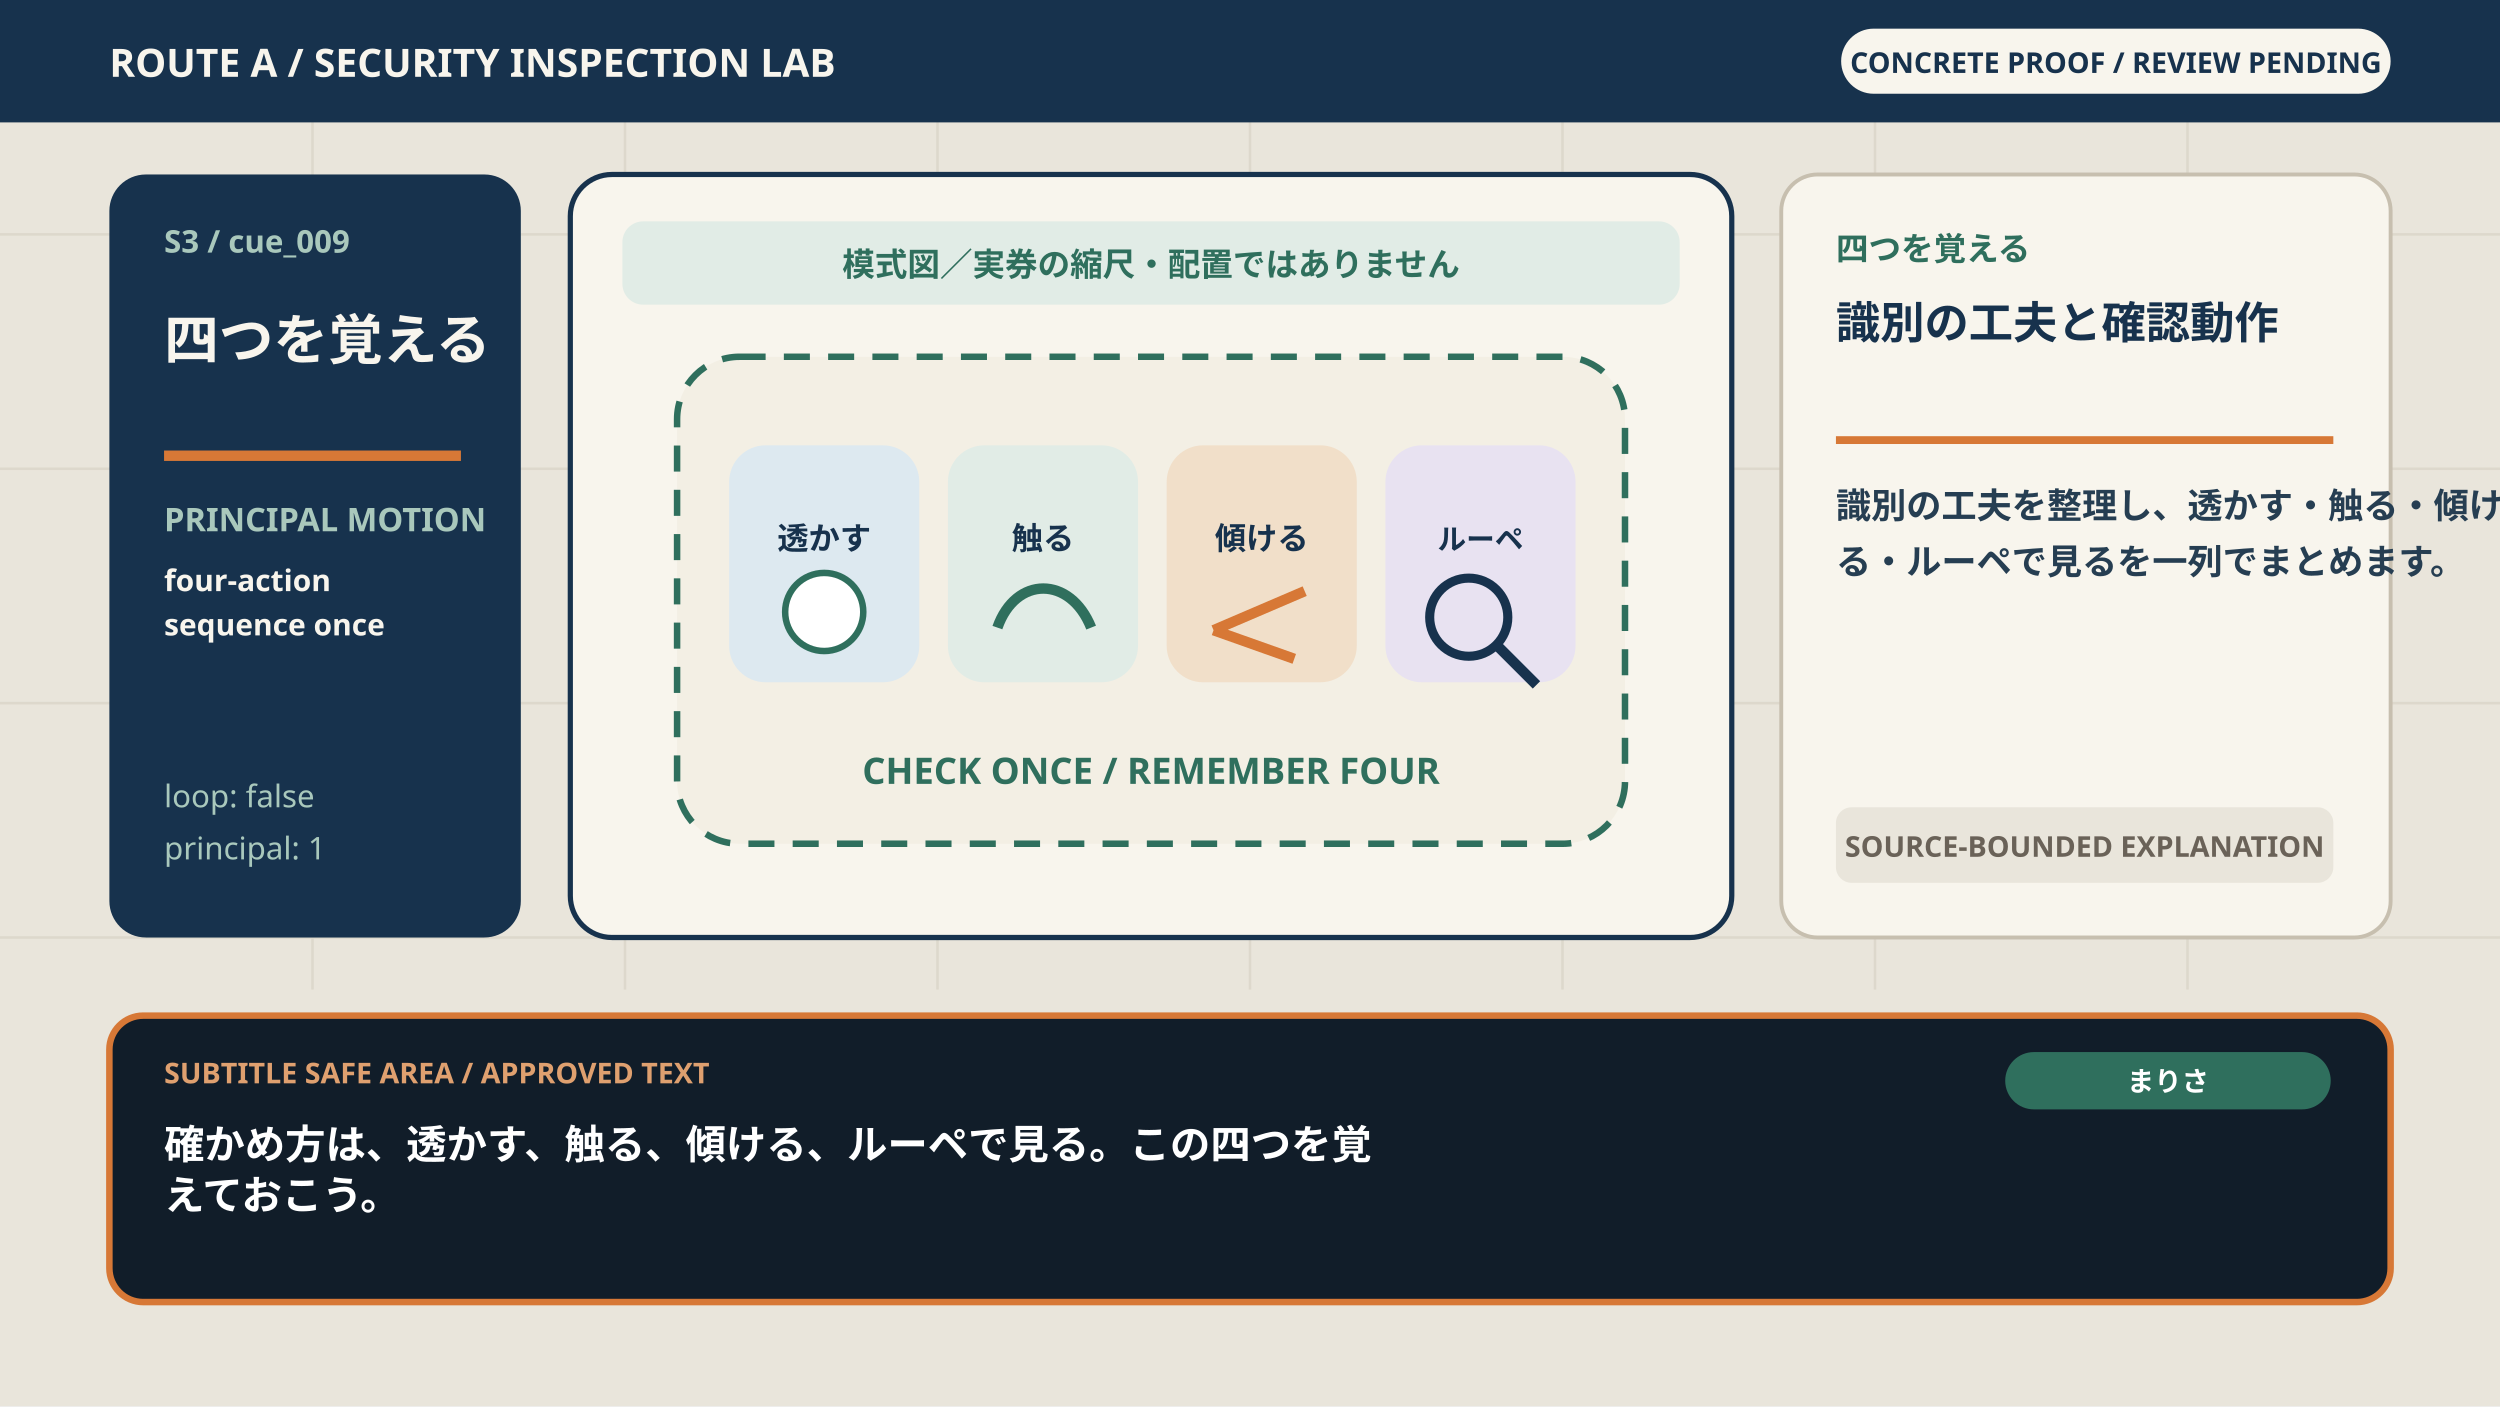
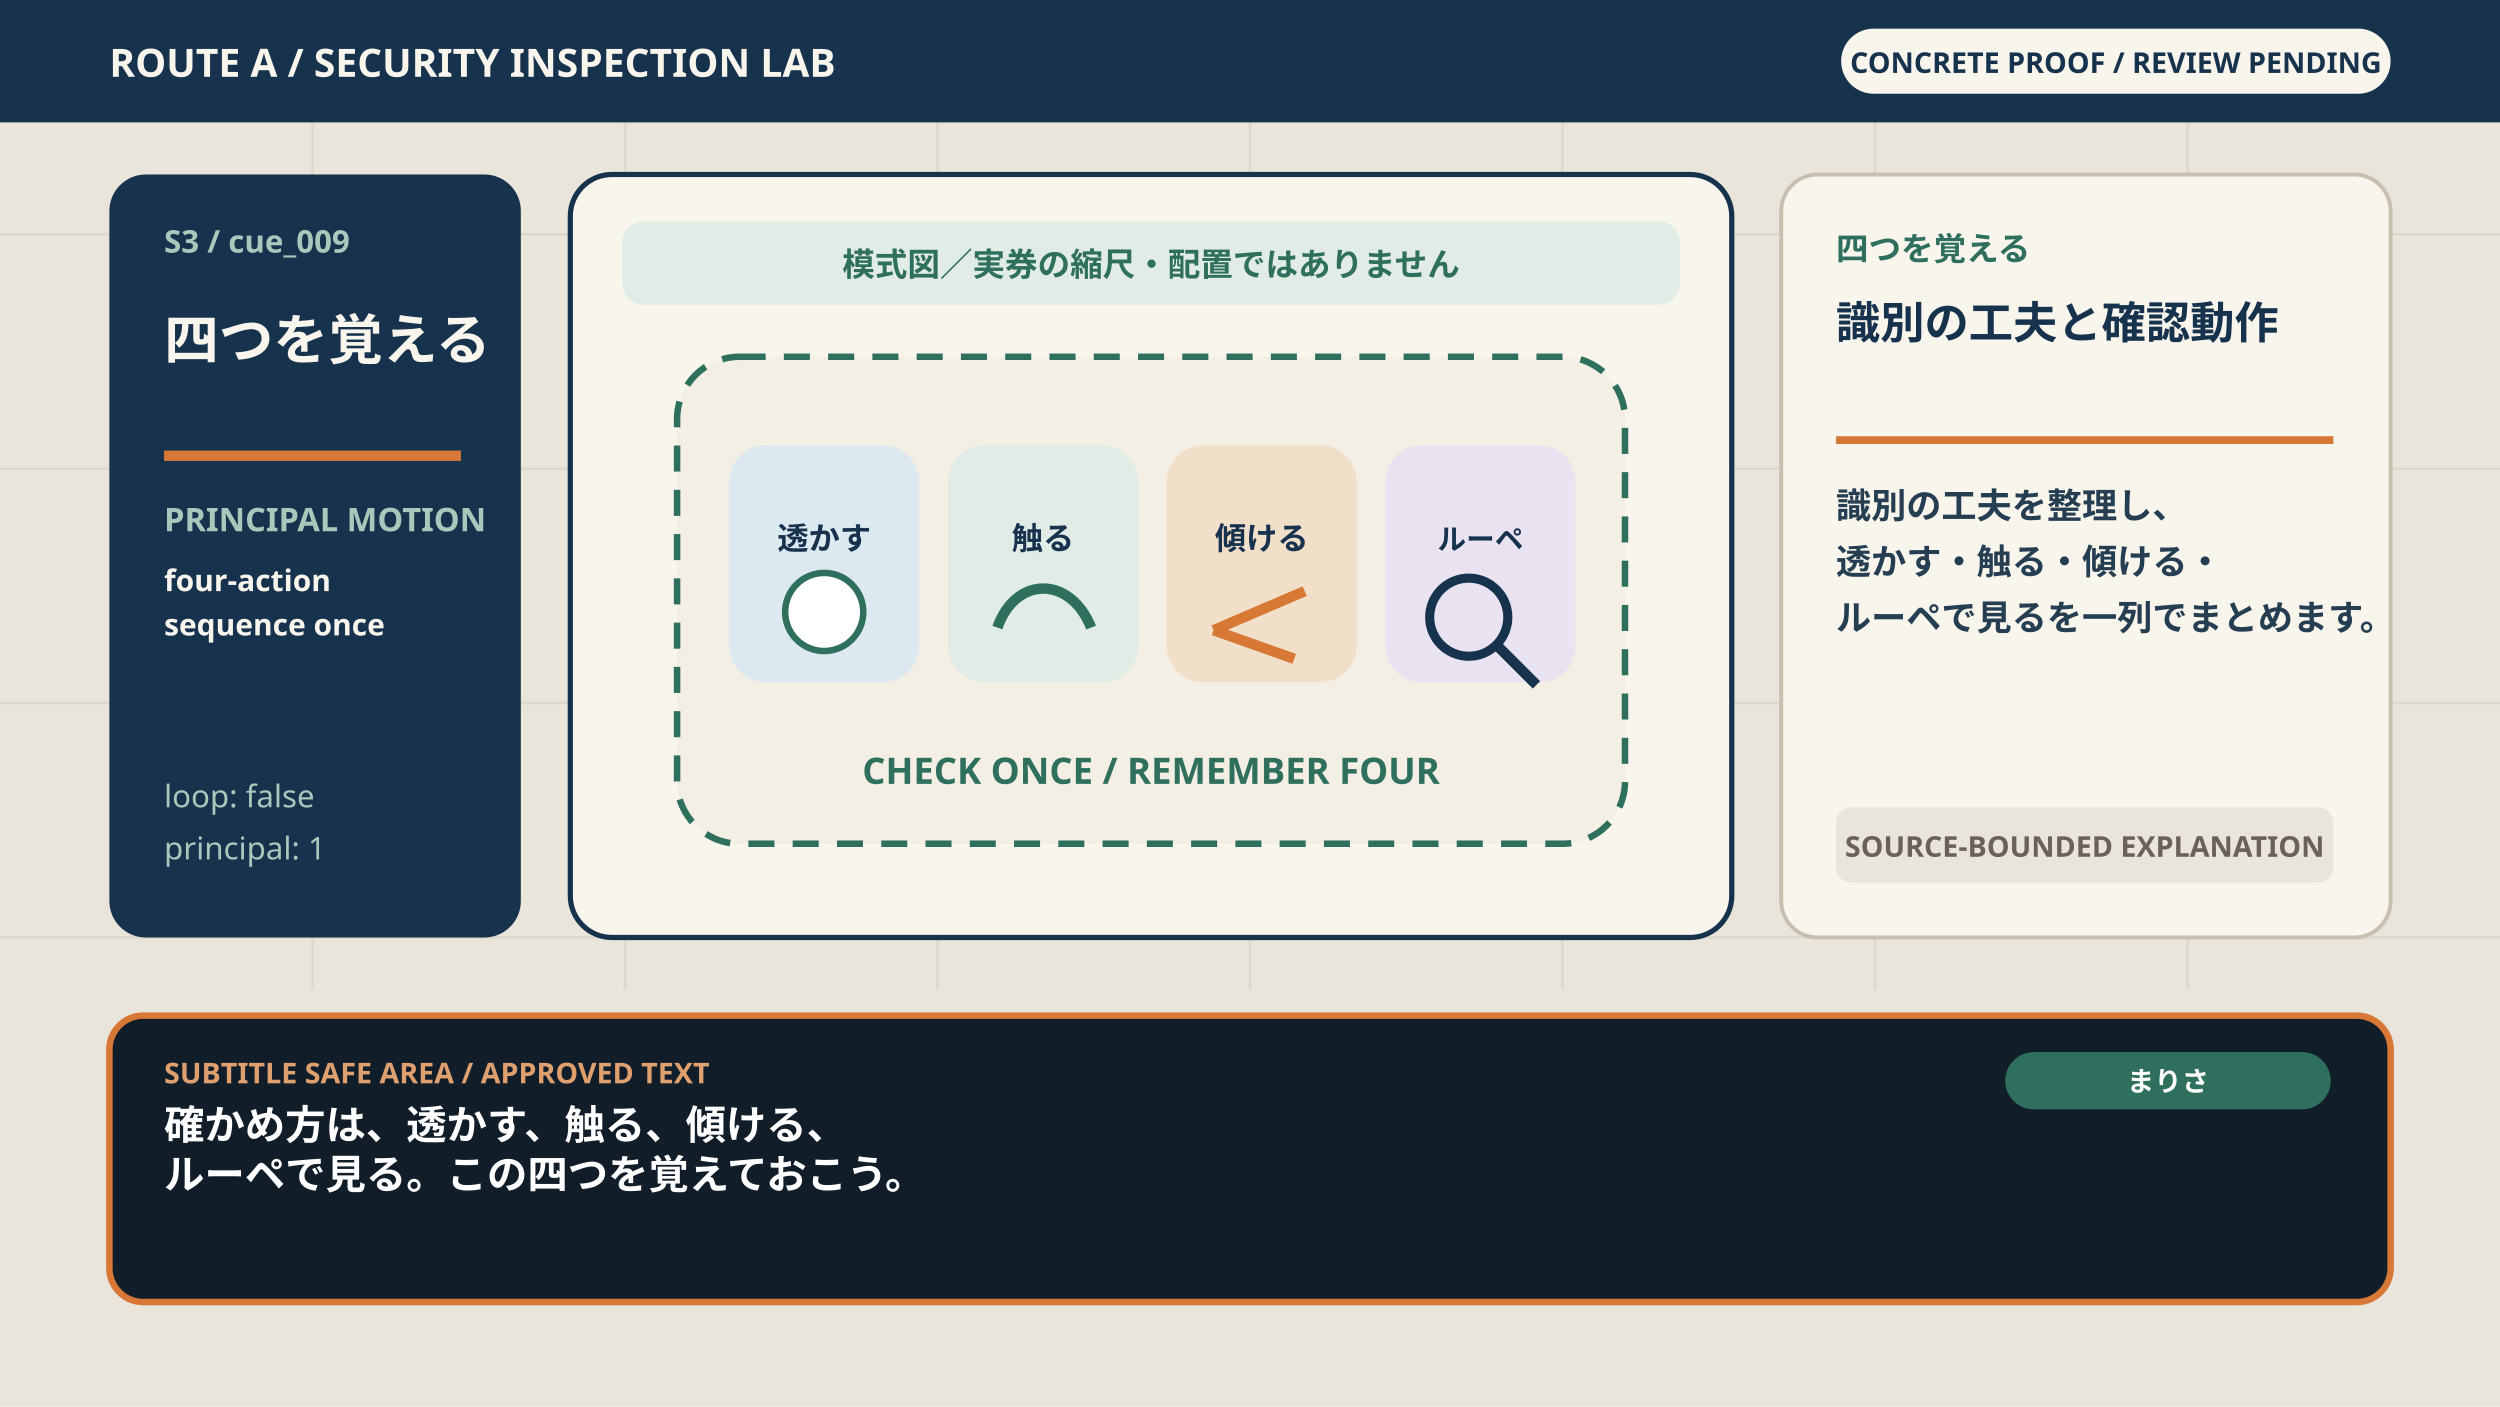
- <svg xmlns="http://www.w3.org/2000/svg" width="1920" height="1080" viewBox="0 0 1920 1080" role="img" aria-label="Route A S3 cue_009 concrete visual proof" data-route-id="route_A_security_inspection_lab" data-scene-id="S3" data-cue-id="cue_009" data-subtitle-safe-area="84,780,1752,220" data-implementation-authorized="false">
+ <svg xmlns="http://www.w3.org/2000/svg" width="1920" height="1080" viewBox="0 0 1920 1080" role="img" aria-label="Route A S3 cue_009 concrete visual proof" data-route-id="route_A_security_inspection_lab" data-surface="annotation" data-scene-id="S3" data-cue-id="cue_009" data-approved-text="確かめ方は、透かす、触る、傾ける、ルーペで見る。この四つを覚えておこう。" data-subtitle-safe-area="84,780,1752,220" data-implementation-authorized="false">
  <style>.ui{font-family:"Yu Gothic UI","Meiryo",sans-serif}</style>
  <rect width="1920" height="1080" fill="#E9E5DB" />
  <path d="M0 180H1920M0 360H1920M0 540H1920M0 720H1920 M240 90V760M480 90V760M720 90V760M960 90V760M1200 90V760M1440 90V760M1680 90V760" stroke="#D4CEC0" stroke-width="2" opacity="0.55" />
  <rect x="0" y="0" width="1920" height="94" fill="#17324D" />
  <text x="84" y="59" class="ui" font-size="30" font-weight="800" fill="#F8F5ED">ROUTE A / SECURITY INSPECTION LAB</text>
  <rect x="1414" y="22" width="422" height="50" rx="25" fill="#F8F5ED" />
  <text x="1625" y="56" text-anchor="middle" class="ui" font-size="22" font-weight="800" fill="#17324D">CONCRETE PROOF / REVIEW PENDING</text>
  <rect x="84" y="134" width="316" height="586" rx="28" fill="#17324D" />
  <text x="126" y="194" class="ui" font-size="24" font-weight="700" fill="#A9C8BC">S3 / cue_009</text>
  <text x="126" y="276" text-anchor="start" class="ui" font-size="42" font-weight="900" fill="#F8F5ED">四つを覚える</text>
  <line x1="126" y1="350" x2="354" y2="350" stroke="#D77836" stroke-width="8" />
  <text x="126" y="408" class="ui" font-size="25" font-weight="700" fill="#A9C8BC">PRINCIPAL MOTION</text>
  <text x="126" y="454" text-anchor="start" class="ui" font-size="23" font-weight="700" fill="#F8F5ED">four-action</text>
  <text x="126" y="488" text-anchor="start" class="ui" font-size="23" font-weight="700" fill="#F8F5ED">sequence once</text>
  <text x="126" y="620" class="ui" font-size="24" fill="#A9C8BC">loop: false</text>
  <text x="126" y="660" class="ui" font-size="24" fill="#A9C8BC">principal: 1</text>
  <rect x="438" y="134" width="892" height="586" rx="32" fill="#F8F5ED" stroke="#17324D" stroke-width="4" />
  <rect x="478" y="170" width="812" height="64" rx="16" fill="#E1ECE6" />
  <text x="884" y="212" text-anchor="middle" class="ui" font-size="25" font-weight="800" fill="#2F6F5D">模式図／実券の縮尺・配置ではありません</text>
  <rect x="520" y="274" width="728" height="374" rx="48" fill="#F3EFE4" stroke="#2F6F5D" stroke-width="5" stroke-dasharray="20 14" />
  <rect x="560" y="342" width="146" height="182" rx="28" fill="#DDE9F0" />
  <text x="633" y="422" text-anchor="middle" class="ui" font-size="24" font-weight="900" fill="#17324D">透かす</text>
  <circle cx="633" cy="470" r="30" fill="#FFFFFF" stroke="#2F6F5D" stroke-width="5" />
  <rect x="728" y="342" width="146" height="182" rx="28" fill="#E1ECE6" />
  <text x="801" y="422" text-anchor="middle" class="ui" font-size="24" font-weight="900" fill="#17324D">触る</text>
  <path d="M766 482C780 442 822 442 838 482" fill="none" stroke="#2F6F5D" stroke-width="8" />
  <rect x="896" y="342" width="146" height="182" rx="28" fill="#F1DFC9" />
  <text x="969" y="422" text-anchor="middle" class="ui" font-size="24" font-weight="900" fill="#17324D">傾ける</text>
  <path d="M932 484L1002 454M932 484L994 506" stroke="#D77836" stroke-width="8" />
  <rect x="1064" y="342" width="146" height="182" rx="28" fill="#E8E2F1" />
  <text x="1137" y="422" text-anchor="middle" class="ui" font-size="22" font-weight="900" fill="#17324D">ルーペ</text>
  <circle cx="1128" cy="474" r="30" fill="none" stroke="#17324D" stroke-width="7" />
  <line x1="1150" y1="496" x2="1180" y2="526" stroke="#17324D" stroke-width="8" />
  <text x="884" y="602" text-anchor="middle" class="ui" font-size="28" font-weight="900" fill="#2F6F5D">CHECK ONCE / REMEMBER FOUR</text>
  <rect x="1368" y="134" width="468" height="586" rx="28" fill="#F8F5ED" stroke="#C7BFAF" stroke-width="3" />
  <text x="1410" y="200" class="ui" font-size="25" font-weight="800" fill="#2F6F5D">四つを覚える</text>
  <text x="1410" y="260" text-anchor="start" class="ui" font-size="34" font-weight="900" fill="#17324D">識別の工夫と確認動作</text>
  <line x1="1410" y1="338" x2="1792" y2="338" stroke="#D77836" stroke-width="6" />
-   <text x="1410" y="398" text-anchor="start" class="ui" font-size="27" font-weight="600" fill="#263E52">識別の工夫を整理し、透かす・触る・傾け</text>
-   <text x="1410" y="441" text-anchor="start" class="ui" font-size="27" font-weight="600" fill="#263E52">る・ルーペで見るを一列でまとめます。</text>
+   <text x="1410" y="398" text-anchor="start" class="ui" font-size="27" font-weight="600" fill="#263E52">識別の工夫を整理し、</text>
+   <text x="1410" y="441" text-anchor="start" class="ui" font-size="27" font-weight="600" fill="#263E52">透かす・触る・傾ける・</text>
+   <text x="1410" y="484" text-anchor="start" class="ui" font-size="27" font-weight="600" fill="#263E52">ルーペで見るを一列でまとめます。</text>
  <rect x="1410" y="620" width="382" height="58" rx="12" fill="#E9E5DB" />
  <text x="1601" y="658" text-anchor="middle" class="ui" font-size="22" font-weight="800" fill="#6A6258">SOURCE-BOUNDED EXPLANATION</text>
  <rect x="84" y="780" width="1752" height="220" rx="26" fill="#111D29" stroke="#D77836" stroke-width="5" />
  <text x="126" y="832" class="ui" font-size="22" font-weight="800" fill="#DFA06F">SUBTITLE SAFE AREA / APPROVED TEXT</text>
  <rect x="1540" y="808" width="250" height="44" rx="22" fill="#2F6F5D" />
  <text x="1665" y="838" text-anchor="middle" class="ui" font-size="21" font-weight="800" fill="#FFFFFF">まりさ</text>
-   <text x="126" y="890" text-anchor="start" class="ui" font-size="31" font-weight="800" fill="#FFFFFF">確かめ方は、透かす、触る、傾ける、ルーペで見る。この四つを覚</text>
-   <text x="126" y="929" text-anchor="start" class="ui" font-size="31" font-weight="800" fill="#FFFFFF">えておこう。</text>
+   <text x="126" y="875" text-anchor="start" class="ui" font-size="31" font-weight="800" fill="#FFFFFF">確かめ方は、透かす、触る、傾ける、</text>
+   <text x="126" y="913" text-anchor="start" class="ui" font-size="31" font-weight="800" fill="#FFFFFF">ルーペで見る。この四つを覚えておこう。</text>
</svg>
